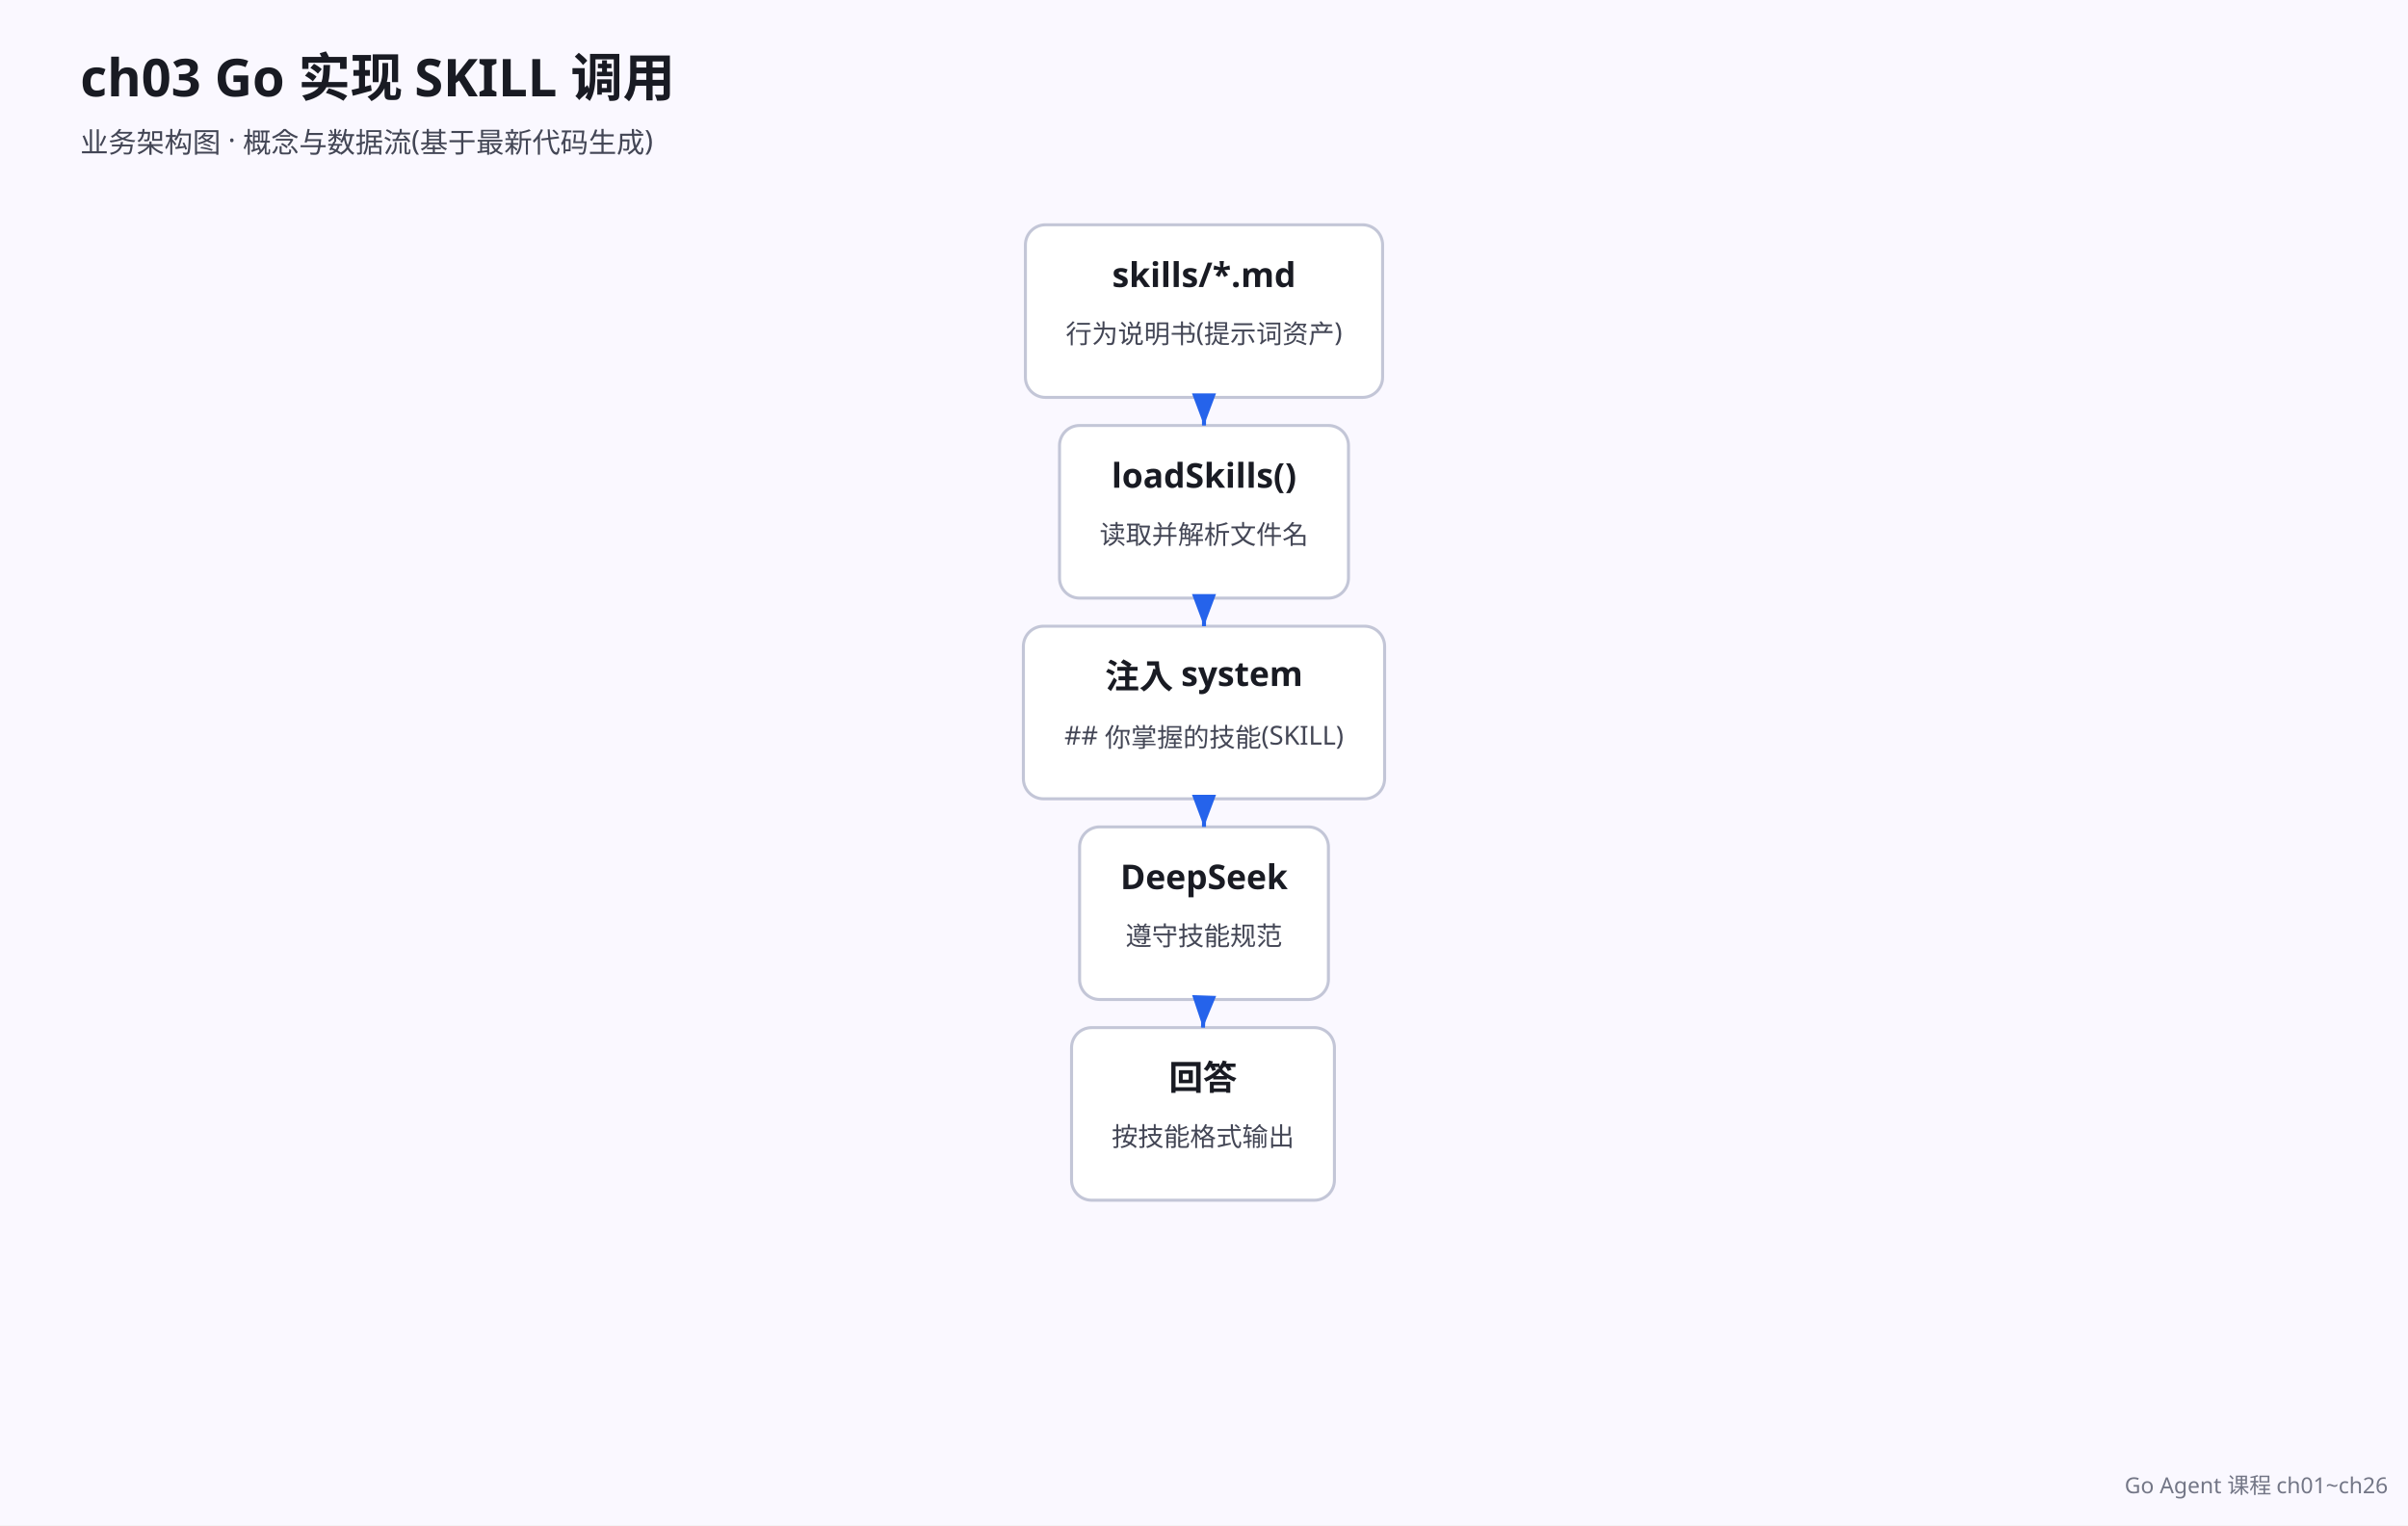
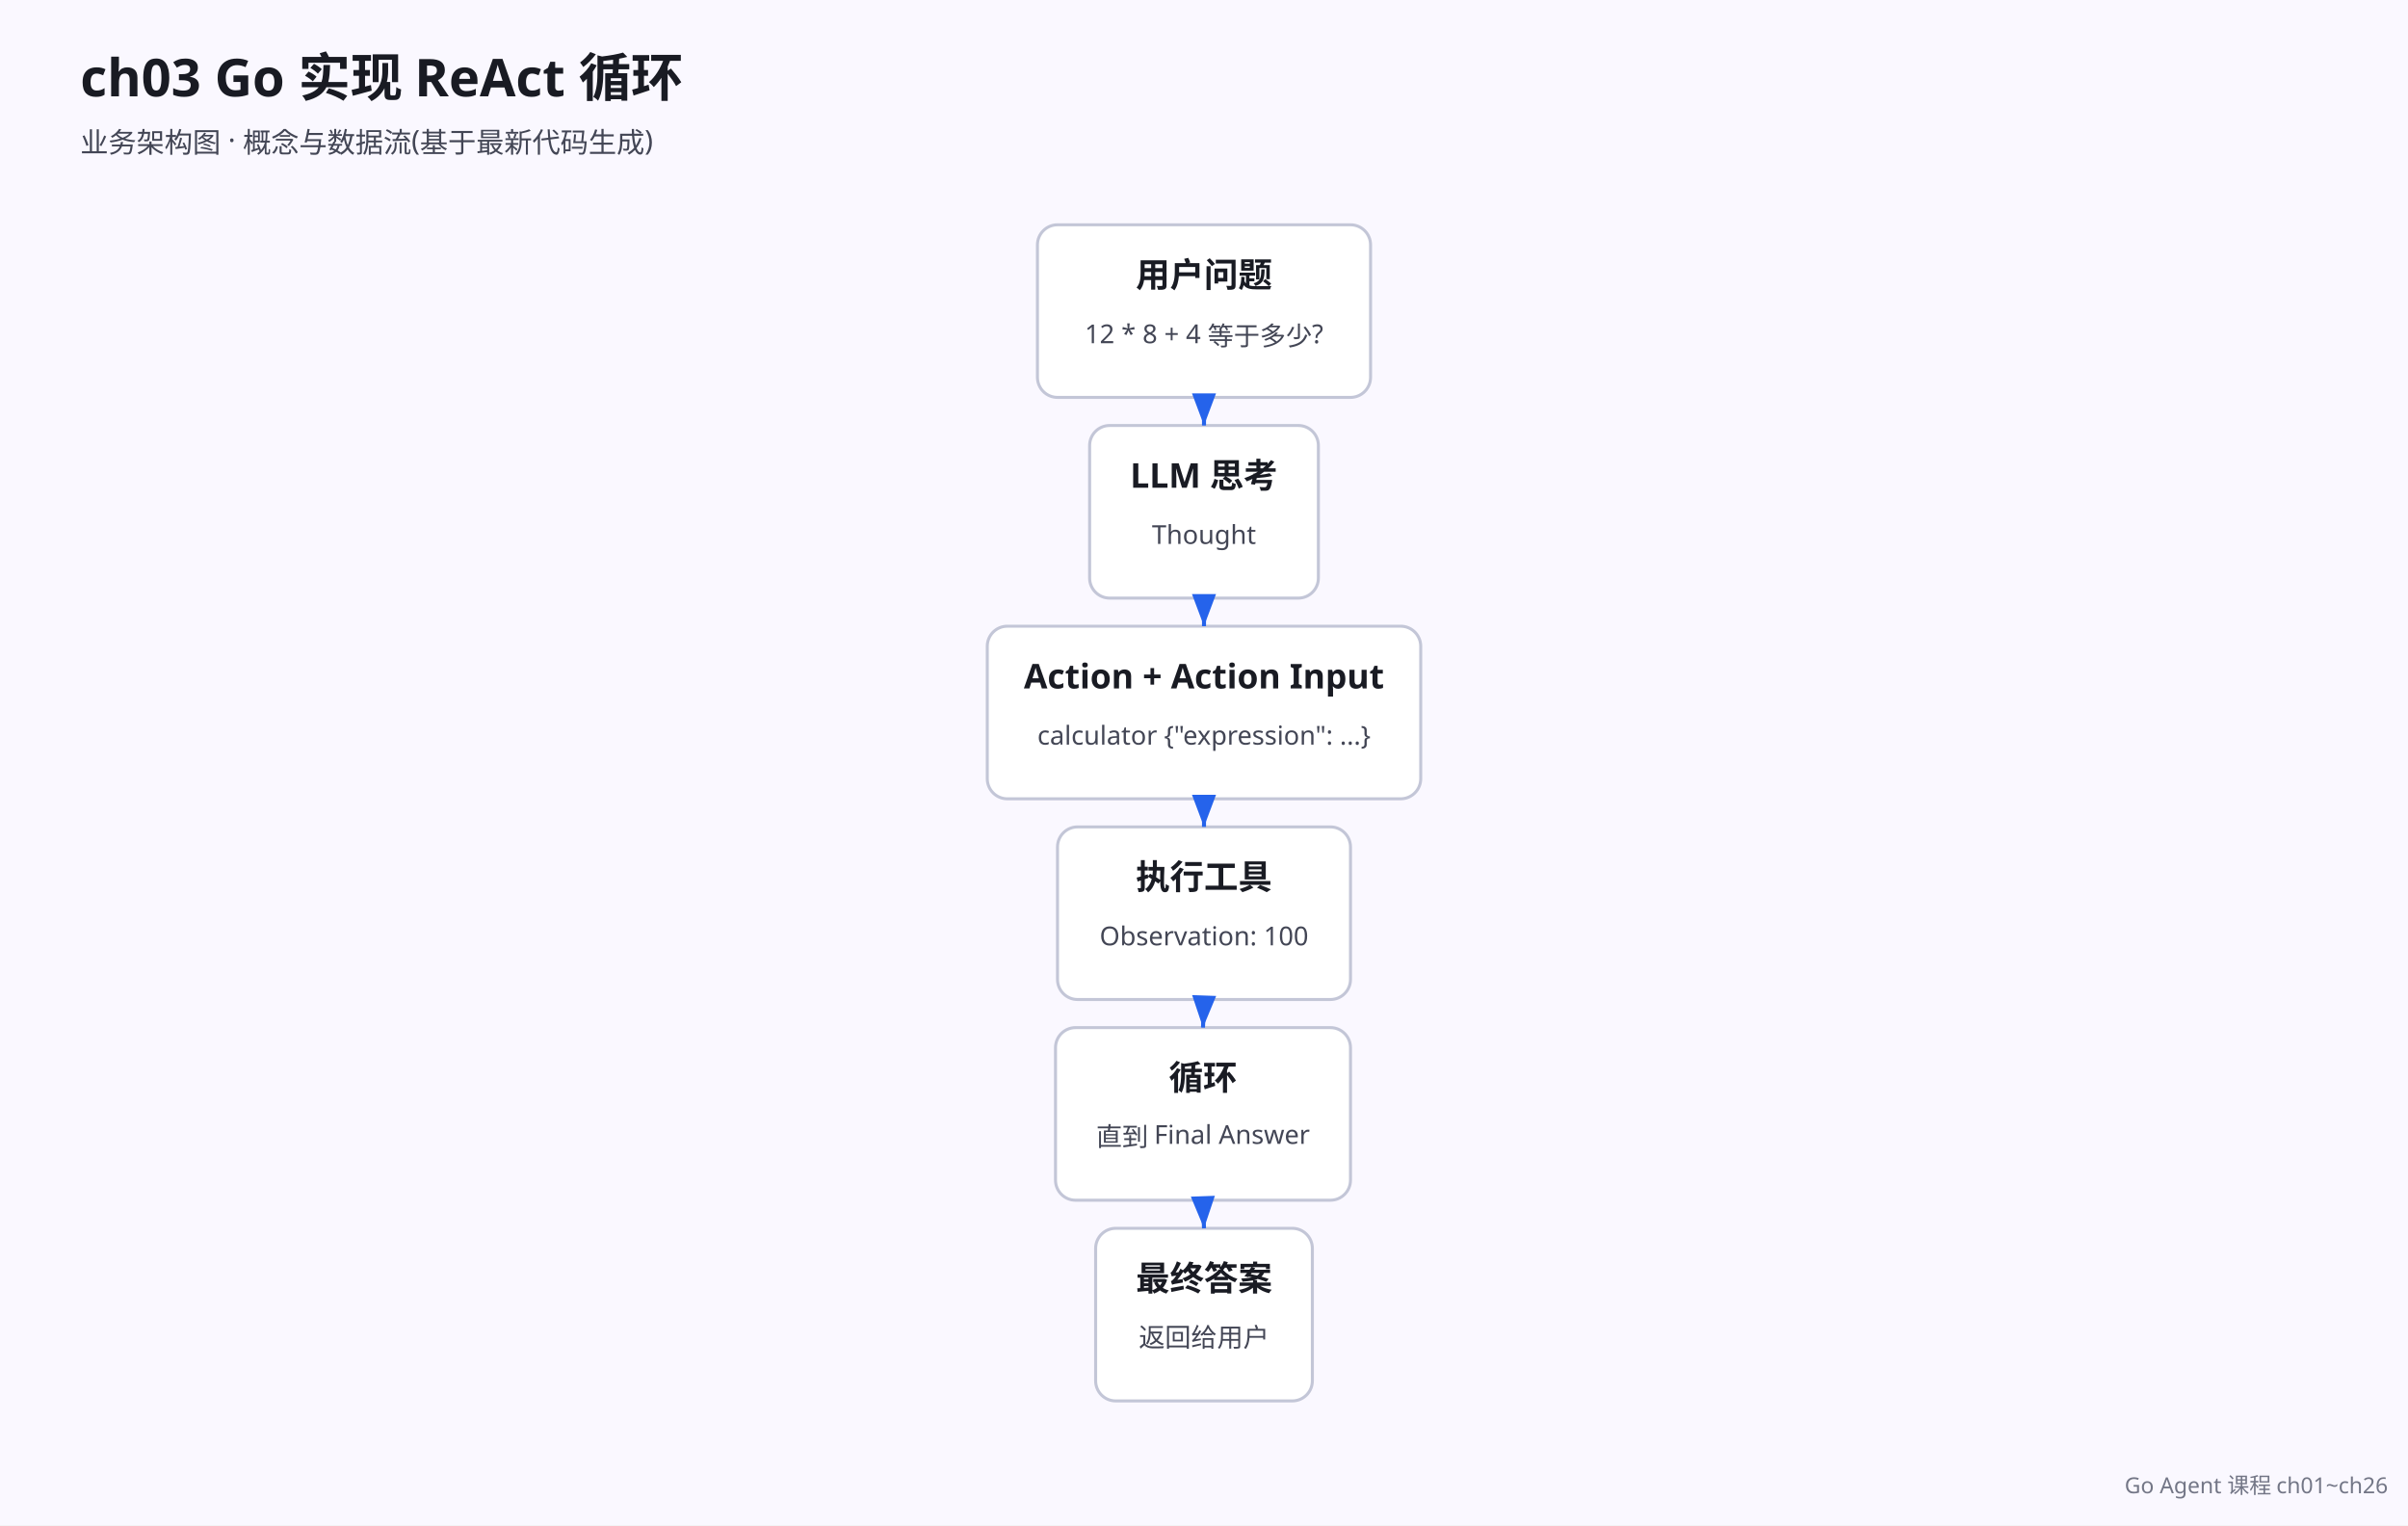
<svg xmlns="http://www.w3.org/2000/svg" width="1200" height="760" viewBox="0 0 1200 760">
  <defs>
    <marker id="arrow" markerWidth="10" markerHeight="10" refX="8" refY="3" orient="auto">
      <path d="M0,0 L8,3 L0,6 z" fill="#2563eb" />
    </marker>
  </defs>
  <rect width="1200" height="760" fill="#faf8ff" />
-   <text x="40" y="48" fill="#191b23" font-family="Microsoft YaHei, sans-serif" font-size="26" font-weight="700">ch03 Go 实现 SKILL 调用</text>
+   <text x="40" y="48" fill="#191b23" font-family="Microsoft YaHei, sans-serif" font-size="26" font-weight="700">ch03 Go 实现 ReAct 循环</text>
  <text x="40" y="76" fill="#434655" font-family="Microsoft YaHei, sans-serif" font-size="14">业务架构图 · 概念与数据流(基于最新代码生成)</text>
-   <rect x="511" y="112" width="178" height="86" rx="10" fill="#ffffff" stroke="#c3c6d7" stroke-width="1.5" />
-   <text x="600.0" y="143.0" fill="#191b23" font-family="Microsoft YaHei, sans-serif" font-size="17" font-weight="600" text-anchor="middle">skills/*.md</text>
-   <text x="600.0" y="171.0" fill="#434655" font-family="Microsoft YaHei, sans-serif" font-size="13" text-anchor="middle">行为说明书(提示词资产)</text>
-   <rect x="528" y="212" width="144" height="86" rx="10" fill="#ffffff" stroke="#c3c6d7" stroke-width="1.5" />
-   <text x="600.0" y="243.0" fill="#191b23" font-family="Microsoft YaHei, sans-serif" font-size="17" font-weight="600" text-anchor="middle">loadSkills()</text>
-   <text x="600.0" y="271.0" fill="#434655" font-family="Microsoft YaHei, sans-serif" font-size="13" text-anchor="middle">读取并解析文件名</text>
-   <rect x="510" y="312" width="180" height="86" rx="10" fill="#ffffff" stroke="#c3c6d7" stroke-width="1.5" />
-   <text x="600.0" y="343.0" fill="#191b23" font-family="Microsoft YaHei, sans-serif" font-size="17" font-weight="600" text-anchor="middle">注入 system</text>
-   <text x="600.0" y="371.0" fill="#434655" font-family="Microsoft YaHei, sans-serif" font-size="13" text-anchor="middle">## 你掌握的技能(SKILL)</text>
-   <rect x="538" y="412" width="124" height="86" rx="10" fill="#ffffff" stroke="#c3c6d7" stroke-width="1.5" />
-   <text x="600.0" y="443.0" fill="#191b23" font-family="Microsoft YaHei, sans-serif" font-size="17" font-weight="600" text-anchor="middle">DeepSeek</text>
-   <text x="600.0" y="471.0" fill="#434655" font-family="Microsoft YaHei, sans-serif" font-size="13" text-anchor="middle">遵守技能规范</text>
-   <rect x="534" y="512" width="131" height="86" rx="10" fill="#ffffff" stroke="#c3c6d7" stroke-width="1.5" />
-   <text x="599.5" y="543.0" fill="#191b23" font-family="Microsoft YaHei, sans-serif" font-size="17" font-weight="600" text-anchor="middle">回答</text>
-   <text x="599.5" y="571.0" fill="#434655" font-family="Microsoft YaHei, sans-serif" font-size="13" text-anchor="middle">按技能格式输出</text>
+   <rect x="517" y="112" width="166" height="86" rx="10" fill="#ffffff" stroke="#c3c6d7" stroke-width="1.5" />
+   <text x="600.0" y="143.0" fill="#191b23" font-family="Microsoft YaHei, sans-serif" font-size="17" font-weight="600" text-anchor="middle">用户问题</text>
+   <text x="600.0" y="171.0" fill="#434655" font-family="Microsoft YaHei, sans-serif" font-size="13" text-anchor="middle">12 * 8 + 4 等于多少?</text>
+   <rect x="543" y="212" width="114" height="86" rx="10" fill="#ffffff" stroke="#c3c6d7" stroke-width="1.5" />
+   <text x="600.0" y="243.0" fill="#191b23" font-family="Microsoft YaHei, sans-serif" font-size="17" font-weight="600" text-anchor="middle">LLM 思考</text>
+   <text x="600.0" y="271.0" fill="#434655" font-family="Microsoft YaHei, sans-serif" font-size="13" text-anchor="middle">Thought</text>
+   <rect x="492" y="312" width="216" height="86" rx="10" fill="#ffffff" stroke="#c3c6d7" stroke-width="1.5" />
+   <text x="600.0" y="343.0" fill="#191b23" font-family="Microsoft YaHei, sans-serif" font-size="17" font-weight="600" text-anchor="middle">Action + Action Input</text>
+   <text x="600.0" y="371.0" fill="#434655" font-family="Microsoft YaHei, sans-serif" font-size="13" text-anchor="middle">calculator {"expression": ...}</text>
+   <rect x="527" y="412" width="146" height="86" rx="10" fill="#ffffff" stroke="#c3c6d7" stroke-width="1.5" />
+   <text x="600.0" y="443.0" fill="#191b23" font-family="Microsoft YaHei, sans-serif" font-size="17" font-weight="600" text-anchor="middle">执行工具</text>
+   <text x="600.0" y="471.0" fill="#434655" font-family="Microsoft YaHei, sans-serif" font-size="13" text-anchor="middle">Observation: 100</text>
+   <rect x="526" y="512" width="147" height="86" rx="10" fill="#ffffff" stroke="#c3c6d7" stroke-width="1.5" />
+   <text x="599.5" y="543.0" fill="#191b23" font-family="Microsoft YaHei, sans-serif" font-size="17" font-weight="600" text-anchor="middle">循环</text>
+   <text x="599.5" y="571.0" fill="#434655" font-family="Microsoft YaHei, sans-serif" font-size="13" text-anchor="middle">直到 Final Answer</text>
+   <rect x="546" y="612" width="108" height="86" rx="10" fill="#ffffff" stroke="#c3c6d7" stroke-width="1.5" />
+   <text x="600.0" y="643.0" fill="#191b23" font-family="Microsoft YaHei, sans-serif" font-size="17" font-weight="600" text-anchor="middle">最终答案</text>
+   <text x="600.0" y="671.0" fill="#434655" font-family="Microsoft YaHei, sans-serif" font-size="13" text-anchor="middle">返回给用户</text>
  <line x1="600.0" y1="198" x2="600.0" y2="212" stroke="#2563eb" stroke-width="2" marker-end="url(#arrow)" />
  <line x1="600.0" y1="298" x2="600.0" y2="312" stroke="#2563eb" stroke-width="2" marker-end="url(#arrow)" />
  <line x1="600.0" y1="398" x2="600.0" y2="412" stroke="#2563eb" stroke-width="2" marker-end="url(#arrow)" />
  <line x1="600.0" y1="498" x2="599.5" y2="512" stroke="#2563eb" stroke-width="2" marker-end="url(#arrow)" />
+   <line x1="599.5" y1="598" x2="600.0" y2="612" stroke="#2563eb" stroke-width="2" marker-end="url(#arrow)" />
  <text x="1190" y="744" fill="#737686" font-family="Microsoft YaHei, sans-serif" font-size="11" text-anchor="end">Go Agent 课程 ch01~ch26</text>
</svg>
